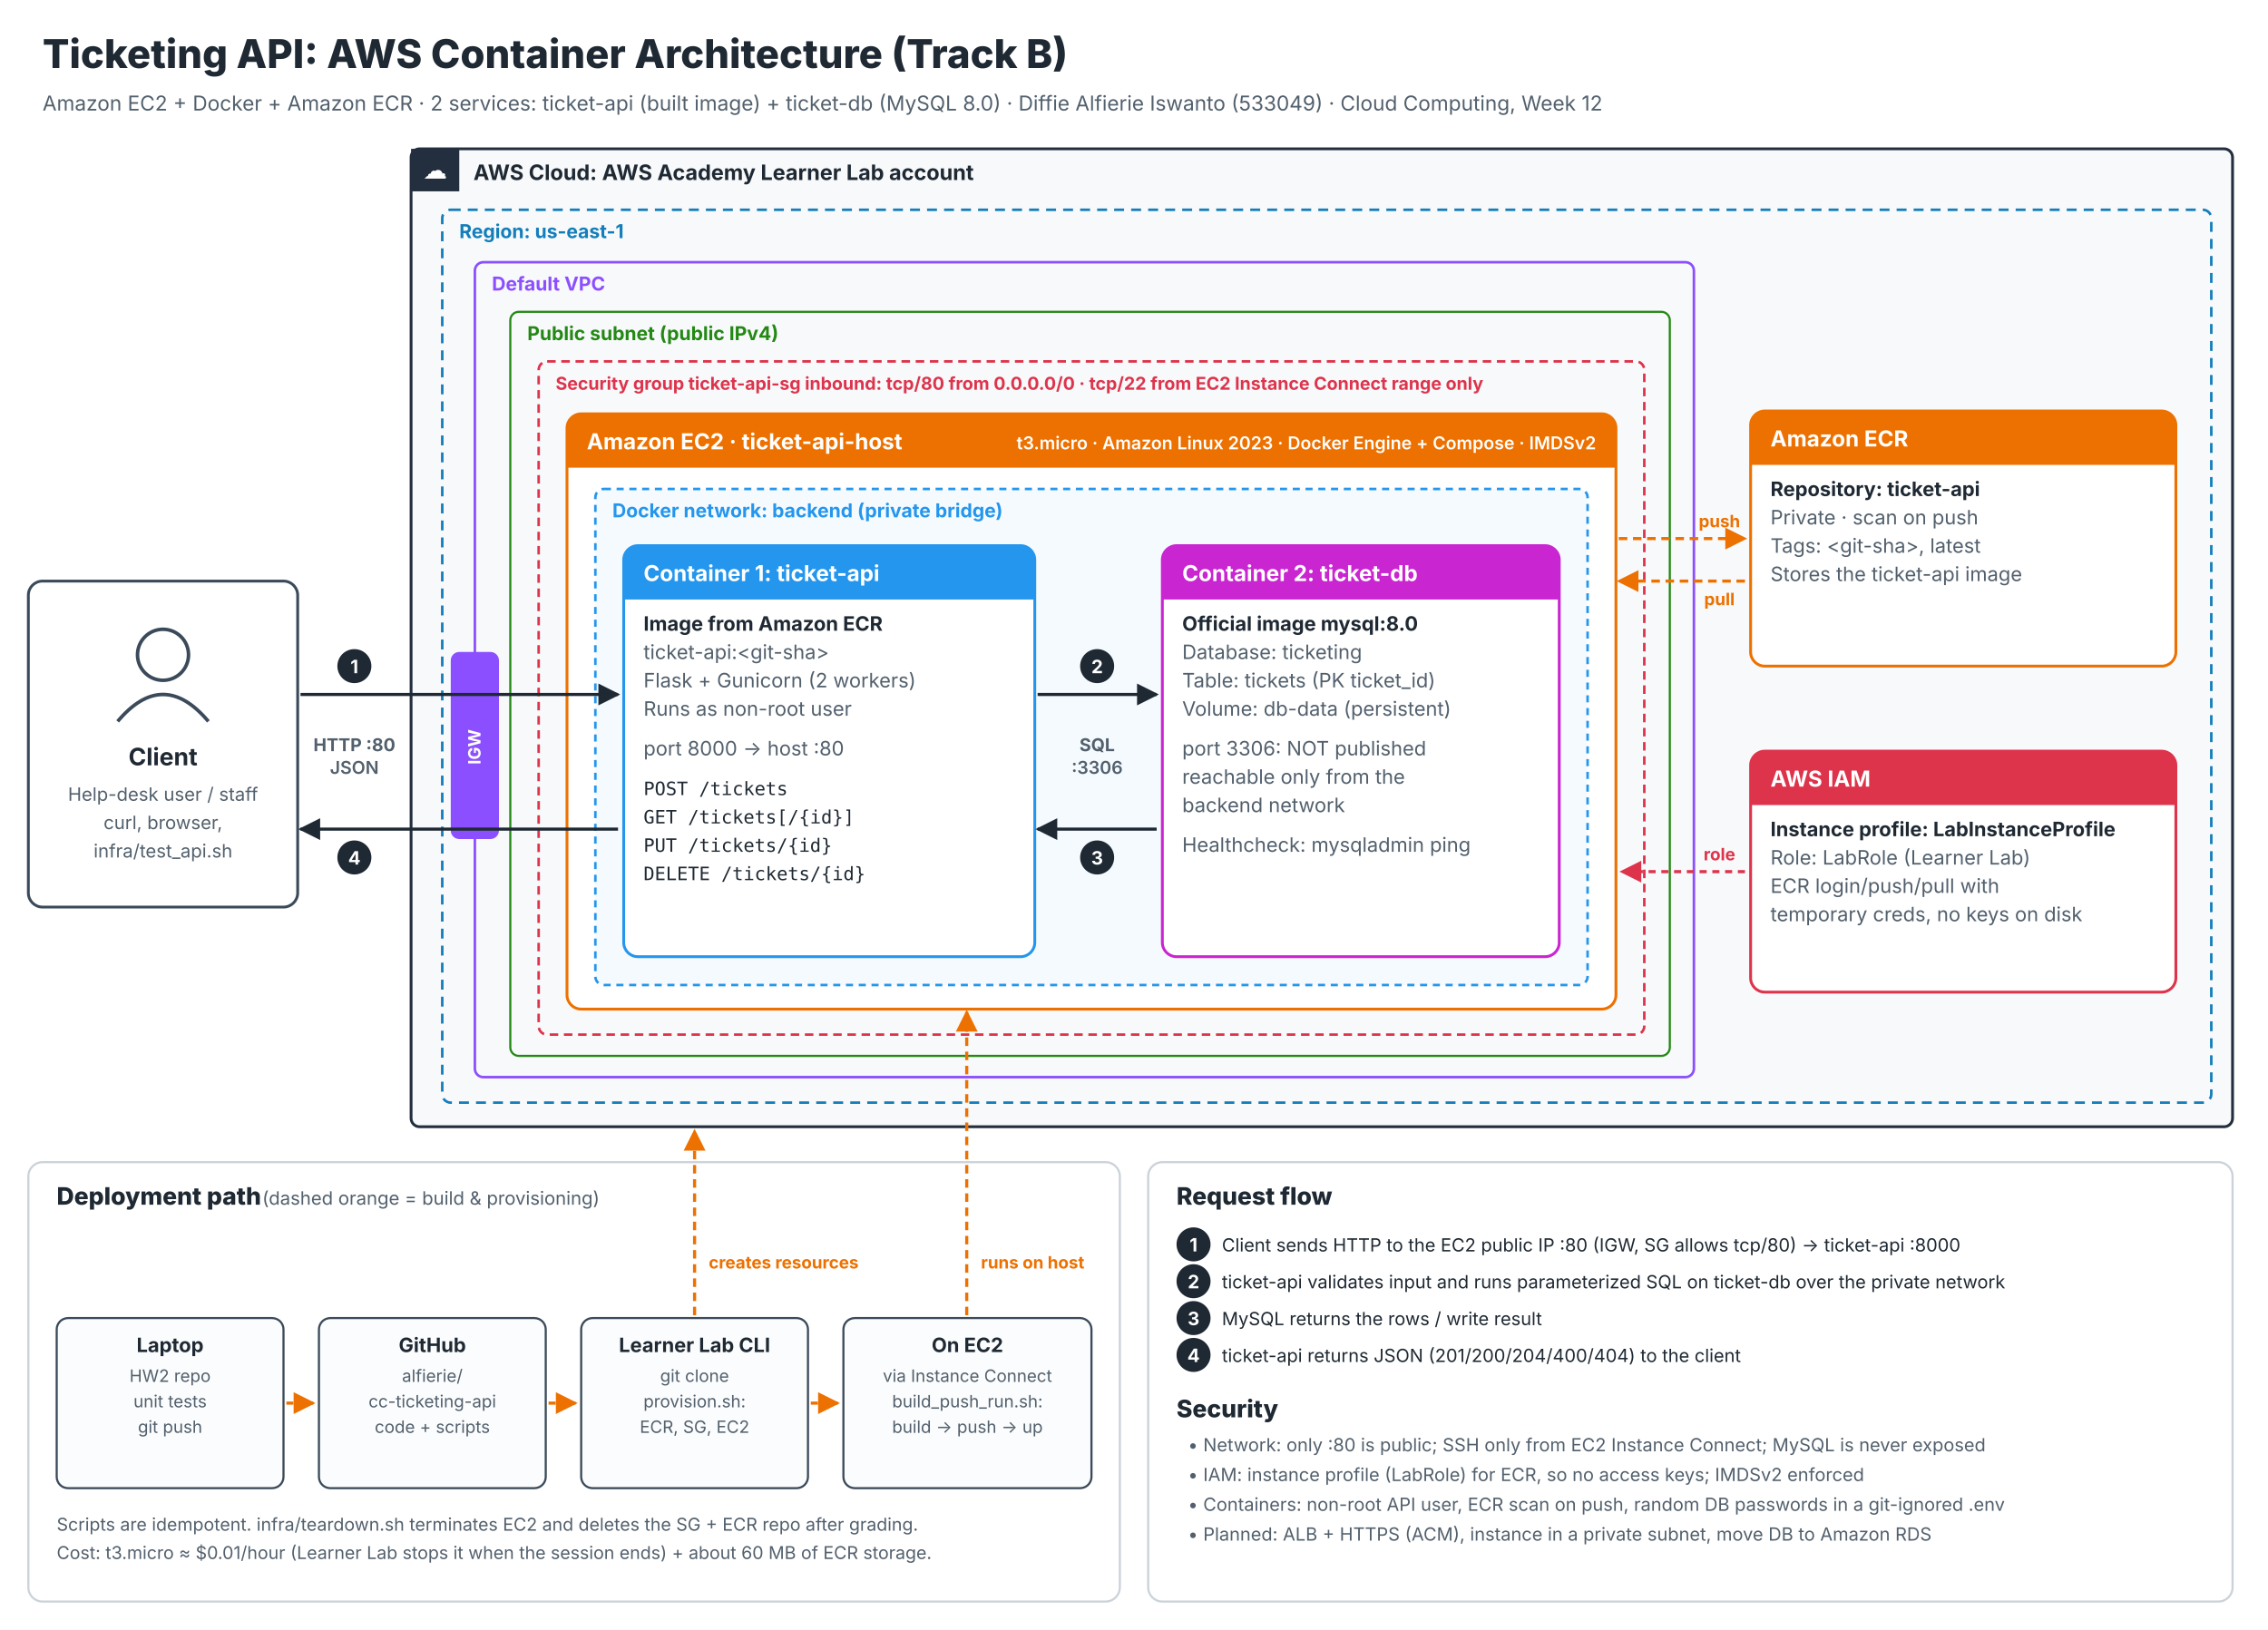
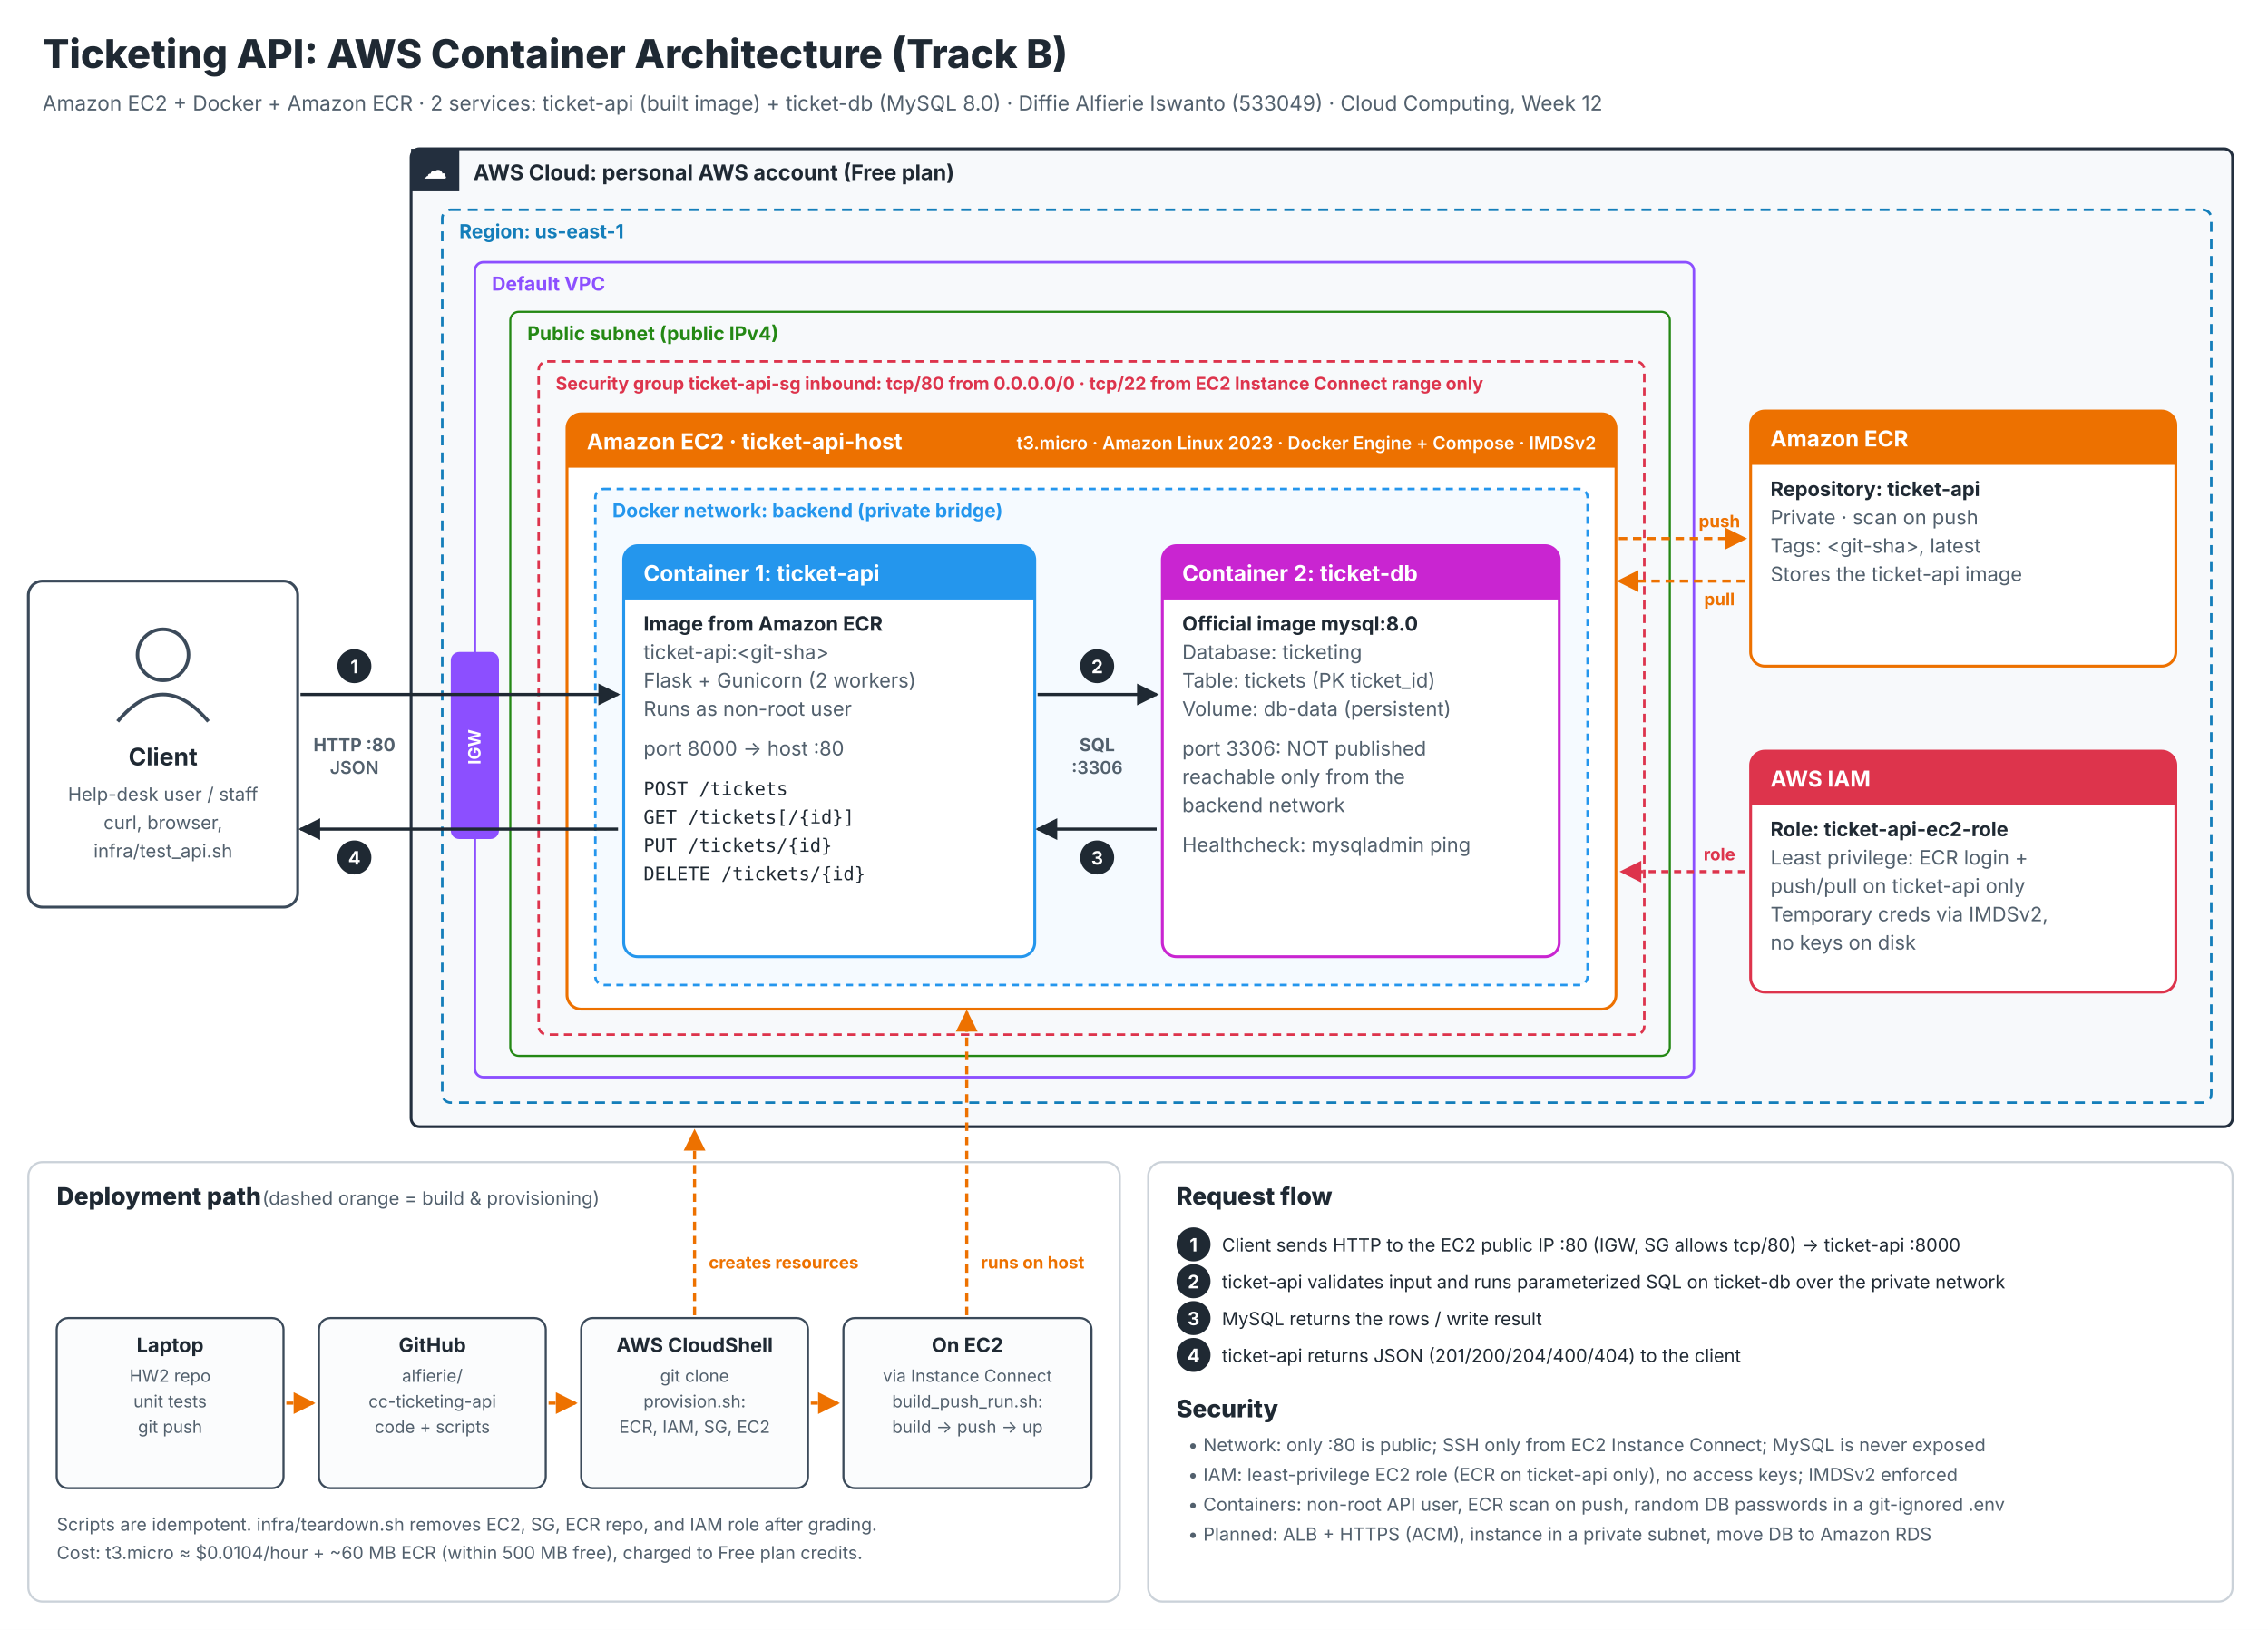
<svg xmlns="http://www.w3.org/2000/svg" width="1600" height="1150" viewBox="0 0 1600 1150">
  <defs>
    <marker id="ah-1f2933" viewBox="0 0 10 10" refX="9" refY="5" markerWidth="7" markerHeight="7" orient="auto-start-reverse">
      <path d="M0 0 L10 5 L0 10 z" fill="#1f2933" />
    </marker>
    <marker id="ah-DD344C" viewBox="0 0 10 10" refX="9" refY="5" markerWidth="7" markerHeight="7" orient="auto-start-reverse">
      <path d="M0 0 L10 5 L0 10 z" fill="#DD344C" />
    </marker>
    <marker id="ah-ED7100" viewBox="0 0 10 10" refX="9" refY="5" markerWidth="7" markerHeight="7" orient="auto-start-reverse">
      <path d="M0 0 L10 5 L0 10 z" fill="#ED7100" />
    </marker>
    <marker id="ah-2496ED" viewBox="0 0 10 10" refX="9" refY="5" markerWidth="7" markerHeight="7" orient="auto-start-reverse">
      <path d="M0 0 L10 5 L0 10 z" fill="#2496ED" />
    </marker>
  </defs>
  <rect width="1600" height="1150" fill="#fff" />
  <text x="30" y="48" font-family="Inter, DejaVu Sans, sans-serif" font-size="28" font-weight="800" fill="#1f2933" text-anchor="start">Ticketing API: AWS Container Architecture (Track B)</text>
  <text x="30" y="78" font-family="Inter, DejaVu Sans, sans-serif" font-size="14.5" font-weight="400" fill="#52606d" text-anchor="start">Amazon EC2 + Docker + Amazon ECR  ·  2 services: ticket-api (built image) + ticket-db (MySQL 8.0)  ·  Diffie Alfierie Iswanto (533049)  ·  Cloud Computing, Week 12</text>
  <rect x="290" y="105" width="1285" height="690" rx="6" fill="#f7f9fb" stroke="#232f3e" stroke-width="2" />
  <rect x="290" y="105" width="34" height="30" fill="#232f3e" />
  <text x="307" y="126" font-family="DejaVu Sans" font-size="17" font-weight="700" fill="#fff" text-anchor="middle">☁</text>
-   <text x="334" y="127" font-family="Inter, DejaVu Sans, sans-serif" font-size="15" font-weight="700" fill="#1f2933" text-anchor="start">AWS Cloud: AWS Academy Learner Lab account</text>
+   <text x="334" y="127" font-family="Inter, DejaVu Sans, sans-serif" font-size="15" font-weight="700" fill="#1f2933" text-anchor="start">AWS Cloud: personal AWS account (Free plan)</text>
  <rect x="312" y="148" width="1248" height="630" rx="6" fill="none" stroke="#147EBA" stroke-width="1.8" stroke-dasharray="7 5" />
  <text x="324" y="168" font-family="Inter, DejaVu Sans, sans-serif" font-size="13.5" font-weight="700" fill="#147EBA" text-anchor="start">Region: us-east-1</text>
  <rect x="335" y="185" width="860" height="575" rx="6" fill="none" stroke="#8C4FFF" stroke-width="1.8" stroke-dasharray="" />
  <text x="347" y="205" font-family="Inter, DejaVu Sans, sans-serif" font-size="13.5" font-weight="700" fill="#8C4FFF" text-anchor="start">Default VPC</text>
  <rect x="360" y="220" width="818" height="525" rx="6" fill="none" stroke="#248814" stroke-width="1.5" stroke-dasharray="" />
  <text x="372" y="240" font-family="Inter, DejaVu Sans, sans-serif" font-size="13.5" font-weight="700" fill="#248814" text-anchor="start">Public subnet (public IPv4)</text>
  <rect x="380" y="255" width="780" height="475" rx="6" fill="none" stroke="#DD344C" stroke-width="1.8" stroke-dasharray="6 4" />
  <text x="392" y="275" font-family="Inter, DejaVu Sans, sans-serif" font-size="12.5" font-weight="700" fill="#DD344C" text-anchor="start">Security group ticket-api-sg   inbound: tcp/80 from 0.0.0.0/0 · tcp/22 from EC2 Instance Connect range only</text>
  <rect x="400" y="292" width="740" height="420" rx="10" fill="#fff" stroke="#ED7100" stroke-width="2" />
  <path d="M400 302 a10 10 0 0 1 10 -10 h720 a10 10 0 0 1 10 10 v28 h-740 z" fill="#ED7100" />
  <text x="414" y="317" font-family="Inter, DejaVu Sans, sans-serif" font-size="15.5" font-weight="700" fill="#fff" text-anchor="start">Amazon EC2 · ticket-api-host</text>
  <text x="1126" y="317" font-family="Inter, DejaVu Sans, sans-serif" font-size="12.5" font-weight="600" fill="#fff" text-anchor="end">t3.micro · Amazon Linux 2023 · Docker Engine + Compose · IMDSv2</text>
  <rect x="420" y="345" width="700" height="350" rx="6" fill="#f5faff" stroke="#2496ED" stroke-width="1.8" stroke-dasharray="5 4" />
  <text x="432" y="365" font-family="Inter, DejaVu Sans, sans-serif" font-size="13.5" font-weight="700" fill="#2496ED" text-anchor="start">Docker network: backend (private bridge)</text>
  <rect x="440" y="385" width="290" height="290" rx="10" fill="#fff" stroke="#2496ED" stroke-width="2" />
  <path d="M440 395 a10 10 0 0 1 10 -10 h270 a10 10 0 0 1 10 10 v28 h-290 z" fill="#2496ED" />
  <text x="454" y="410" font-family="Inter, DejaVu Sans, sans-serif" font-size="15.5" font-weight="700" fill="#fff" text-anchor="start">Container 1: ticket-api</text>
  <text x="454" y="445" font-family="Inter, DejaVu Sans, sans-serif" font-size="14" font-weight="700" fill="#1f2933" text-anchor="start">Image from Amazon ECR</text>
  <text x="454" y="465" font-family="Inter, DejaVu Sans, sans-serif" font-size="14" font-weight="400" fill="#52606d" text-anchor="start">ticket-api:&lt;git-sha&gt;</text>
  <text x="454" y="485" font-family="Inter, DejaVu Sans, sans-serif" font-size="14" font-weight="400" fill="#52606d" text-anchor="start">Flask + Gunicorn (2 workers)</text>
  <text x="454" y="505" font-family="Inter, DejaVu Sans, sans-serif" font-size="14" font-weight="400" fill="#52606d" text-anchor="start">Runs as non-root user</text>
  <text x="454" y="533" font-family="Inter, DejaVu Sans, sans-serif" font-size="14" font-weight="400" fill="#52606d" text-anchor="start">port 8000 → host :80</text>
  <text x="454" y="561" font-family="DejaVu Sans Mono, monospace" font-size="13" font-weight="400" fill="#1f2933" text-anchor="start">POST   /tickets</text>
  <text x="454" y="581" font-family="DejaVu Sans Mono, monospace" font-size="13" font-weight="400" fill="#1f2933" text-anchor="start">GET    /tickets[/{id}]</text>
  <text x="454" y="601" font-family="DejaVu Sans Mono, monospace" font-size="13" font-weight="400" fill="#1f2933" text-anchor="start">PUT    /tickets/{id}</text>
  <text x="454" y="621" font-family="DejaVu Sans Mono, monospace" font-size="13" font-weight="400" fill="#1f2933" text-anchor="start">DELETE /tickets/{id}</text>
  <rect x="820" y="385" width="280" height="290" rx="10" fill="#fff" stroke="#C925D1" stroke-width="2" />
  <path d="M820 395 a10 10 0 0 1 10 -10 h260 a10 10 0 0 1 10 10 v28 h-280 z" fill="#C925D1" />
  <text x="834" y="410" font-family="Inter, DejaVu Sans, sans-serif" font-size="15.5" font-weight="700" fill="#fff" text-anchor="start">Container 2: ticket-db</text>
  <text x="834" y="445" font-family="Inter, DejaVu Sans, sans-serif" font-size="14" font-weight="700" fill="#1f2933" text-anchor="start">Official image mysql:8.0</text>
  <text x="834" y="465" font-family="Inter, DejaVu Sans, sans-serif" font-size="14" font-weight="400" fill="#52606d" text-anchor="start">Database: ticketing</text>
  <text x="834" y="485" font-family="Inter, DejaVu Sans, sans-serif" font-size="14" font-weight="400" fill="#52606d" text-anchor="start">Table: tickets (PK ticket_id)</text>
  <text x="834" y="505" font-family="Inter, DejaVu Sans, sans-serif" font-size="14" font-weight="400" fill="#52606d" text-anchor="start">Volume: db-data (persistent)</text>
  <text x="834" y="533" font-family="Inter, DejaVu Sans, sans-serif" font-size="14" font-weight="400" fill="#52606d" text-anchor="start">port 3306: NOT published</text>
  <text x="834" y="553" font-family="Inter, DejaVu Sans, sans-serif" font-size="14" font-weight="400" fill="#52606d" text-anchor="start">reachable only from the</text>
  <text x="834" y="573" font-family="Inter, DejaVu Sans, sans-serif" font-size="14" font-weight="400" fill="#52606d" text-anchor="start">backend network</text>
  <text x="834" y="601" font-family="Inter, DejaVu Sans, sans-serif" font-size="14" font-weight="400" fill="#52606d" text-anchor="start">Healthcheck: mysqladmin ping</text>
  <rect x="318" y="460" width="34" height="132" rx="6" fill="#8C4FFF" />
  <text x="335" y="531" font-family="Inter, DejaVu Sans, sans-serif" font-size="12" font-weight="700" fill="#fff" text-anchor="middle" transform="rotate(-90 335 527)">IGW</text>
  <rect x="1235" y="290" width="300" height="180" rx="10" fill="#fff" stroke="#ED7100" stroke-width="2" />
  <path d="M1235 300 a10 10 0 0 1 10 -10 h280 a10 10 0 0 1 10 10 v28 h-300 z" fill="#ED7100" />
  <text x="1249" y="315" font-family="Inter, DejaVu Sans, sans-serif" font-size="15.5" font-weight="700" fill="#fff" text-anchor="start">Amazon ECR</text>
  <text x="1249" y="350" font-family="Inter, DejaVu Sans, sans-serif" font-size="14" font-weight="700" fill="#1f2933" text-anchor="start">Repository: ticket-api</text>
  <text x="1249" y="370" font-family="Inter, DejaVu Sans, sans-serif" font-size="14" font-weight="400" fill="#52606d" text-anchor="start">Private · scan on push</text>
  <text x="1249" y="390" font-family="Inter, DejaVu Sans, sans-serif" font-size="14" font-weight="400" fill="#52606d" text-anchor="start">Tags: &lt;git-sha&gt;, latest</text>
  <text x="1249" y="410" font-family="Inter, DejaVu Sans, sans-serif" font-size="14" font-weight="400" fill="#52606d" text-anchor="start">Stores the ticket-api image</text>
  <rect x="1235" y="530" width="300" height="170" rx="10" fill="#fff" stroke="#DD344C" stroke-width="2" />
  <path d="M1235 540 a10 10 0 0 1 10 -10 h280 a10 10 0 0 1 10 10 v28 h-300 z" fill="#DD344C" />
  <text x="1249" y="555" font-family="Inter, DejaVu Sans, sans-serif" font-size="15.5" font-weight="700" fill="#fff" text-anchor="start">AWS IAM</text>
-   <text x="1249" y="590" font-family="Inter, DejaVu Sans, sans-serif" font-size="14" font-weight="700" fill="#1f2933" text-anchor="start">Instance profile: LabInstanceProfile</text>
-   <text x="1249" y="610" font-family="Inter, DejaVu Sans, sans-serif" font-size="14" font-weight="400" fill="#52606d" text-anchor="start">Role: LabRole (Learner Lab)</text>
-   <text x="1249" y="630" font-family="Inter, DejaVu Sans, sans-serif" font-size="14" font-weight="400" fill="#52606d" text-anchor="start">ECR login/push/pull with</text>
-   <text x="1249" y="650" font-family="Inter, DejaVu Sans, sans-serif" font-size="14" font-weight="400" fill="#52606d" text-anchor="start">temporary creds, no keys on disk</text>
+   <text x="1249" y="590" font-family="Inter, DejaVu Sans, sans-serif" font-size="14" font-weight="700" fill="#1f2933" text-anchor="start">Role: ticket-api-ec2-role</text>
+   <text x="1249" y="610" font-family="Inter, DejaVu Sans, sans-serif" font-size="14" font-weight="400" fill="#52606d" text-anchor="start">Least privilege: ECR login +</text>
+   <text x="1249" y="630" font-family="Inter, DejaVu Sans, sans-serif" font-size="14" font-weight="400" fill="#52606d" text-anchor="start">push/pull on ticket-api only</text>
+   <text x="1249" y="650" font-family="Inter, DejaVu Sans, sans-serif" font-size="14" font-weight="400" fill="#52606d" text-anchor="start">Temporary creds via IMDSv2,</text>
+   <text x="1249" y="670" font-family="Inter, DejaVu Sans, sans-serif" font-size="14" font-weight="400" fill="#52606d" text-anchor="start">no keys on disk</text>
  <rect x="20" y="410" width="190" height="230" rx="10" fill="#fff" stroke="#3b4a5a" stroke-width="2" />
  <circle cx="115" cy="462" r="18" fill="none" stroke="#3b4a5a" stroke-width="2.5" />
  <path d="M83 509 q32 -38 64 0" fill="none" stroke="#3b4a5a" stroke-width="2.5" />
  <text x="115" y="540" font-family="Inter, DejaVu Sans, sans-serif" font-size="17" font-weight="700" fill="#1f2933" text-anchor="middle">Client</text>
  <text x="115" y="565" font-family="Inter, DejaVu Sans, sans-serif" font-size="13" font-weight="400" fill="#52606d" text-anchor="middle">Help-desk user / staff</text>
  <text x="115" y="585" font-family="Inter, DejaVu Sans, sans-serif" font-size="13" font-weight="400" fill="#52606d" text-anchor="middle">curl, browser,</text>
  <text x="115" y="605" font-family="Inter, DejaVu Sans, sans-serif" font-size="13" font-weight="400" fill="#52606d" text-anchor="middle">infra/test_api.sh</text>
  <path d="M212 490 L436 490" fill="none" stroke="#1f2933" stroke-width="2.2" marker-end="url(#ah-1f2933)" />
  <circle cx="250" cy="470" r="12" fill="#1f2933" />
  <text x="250" y="475" font-family="Inter, DejaVu Sans, sans-serif" font-size="13" font-weight="700" fill="#fff" text-anchor="middle">1</text>
  <path d="M436 585 L212 585" fill="none" stroke="#1f2933" stroke-width="2.2" marker-end="url(#ah-1f2933)" />
  <circle cx="250" cy="605" r="12" fill="#1f2933" />
  <text x="250" y="610" font-family="Inter, DejaVu Sans, sans-serif" font-size="13" font-weight="700" fill="#fff" text-anchor="middle">4</text>
  <text x="250" y="530" font-family="Inter, DejaVu Sans, sans-serif" font-size="12.5" font-weight="700" fill="#52606d" text-anchor="middle">HTTP :80</text>
  <text x="250" y="546" font-family="Inter, DejaVu Sans, sans-serif" font-size="12.5" font-weight="600" fill="#52606d" text-anchor="middle">JSON</text>
  <path d="M732 490 L816 490" fill="none" stroke="#1f2933" stroke-width="2.2" marker-end="url(#ah-1f2933)" />
  <circle cx="774" cy="470" r="12" fill="#1f2933" />
  <text x="774" y="475" font-family="Inter, DejaVu Sans, sans-serif" font-size="13" font-weight="700" fill="#fff" text-anchor="middle">2</text>
  <path d="M816 585 L732 585" fill="none" stroke="#1f2933" stroke-width="2.2" marker-end="url(#ah-1f2933)" />
  <circle cx="774" cy="605" r="12" fill="#1f2933" />
  <text x="774" y="610" font-family="Inter, DejaVu Sans, sans-serif" font-size="13" font-weight="700" fill="#fff" text-anchor="middle">3</text>
  <text x="774" y="530" font-family="Inter, DejaVu Sans, sans-serif" font-size="12.5" font-weight="700" fill="#52606d" text-anchor="middle">SQL</text>
  <text x="774" y="546" font-family="Inter, DejaVu Sans, sans-serif" font-size="12.5" font-weight="600" fill="#52606d" text-anchor="middle">:3306</text>
  <path d="M1142 380 L1231 380" fill="none" stroke="#ED7100" stroke-width="2.2" stroke-dasharray="6 4" marker-end="url(#ah-ED7100)" />
  <path d="M1231 410 L1142 410" fill="none" stroke="#ED7100" stroke-width="2.2" stroke-dasharray="6 4" marker-end="url(#ah-ED7100)" />
  <text x="1213" y="372" font-family="Inter, DejaVu Sans, sans-serif" font-size="12" font-weight="700" fill="#ED7100" text-anchor="middle">push</text>
  <text x="1213" y="427" font-family="Inter, DejaVu Sans, sans-serif" font-size="12" font-weight="700" fill="#ED7100" text-anchor="middle">pull</text>
  <path d="M1231 615 L1144 615" fill="none" stroke="#DD344C" stroke-width="2.2" stroke-dasharray="5 4" marker-end="url(#ah-DD344C)" />
  <text x="1213" y="607" font-family="Inter, DejaVu Sans, sans-serif" font-size="12" font-weight="700" fill="#DD344C" text-anchor="middle">role</text>
  <rect x="20" y="820" width="770" height="310" rx="10" fill="#fff" stroke="#cbd2d9" stroke-width="1.5" />
  <text x="40" y="850" font-family="Inter, DejaVu Sans, sans-serif" font-size="17" font-weight="800" fill="#1f2933" text-anchor="start">Deployment path</text>
  <text x="185" y="850" font-family="Inter, DejaVu Sans, sans-serif" font-size="13" font-weight="400" fill="#52606d" text-anchor="start">(dashed orange = build &amp; provisioning)</text>
  <rect x="40" y="930" width="160" height="120" rx="8" fill="#fbfcfd" stroke="#3b4a5a" stroke-width="1.5" />
  <text x="120.0" y="954" font-family="Inter, DejaVu Sans, sans-serif" font-size="14" font-weight="700" fill="#1f2933" text-anchor="middle">Laptop</text>
  <text x="120.0" y="975" font-family="Inter, DejaVu Sans, sans-serif" font-size="12" font-weight="400" fill="#52606d" text-anchor="middle">HW2 repo</text>
  <text x="120.0" y="993" font-family="Inter, DejaVu Sans, sans-serif" font-size="12" font-weight="400" fill="#52606d" text-anchor="middle">unit tests</text>
  <text x="120.0" y="1011" font-family="Inter, DejaVu Sans, sans-serif" font-size="12" font-weight="400" fill="#52606d" text-anchor="middle">git push</text>
  <rect x="225" y="930" width="160" height="120" rx="8" fill="#fbfcfd" stroke="#3b4a5a" stroke-width="1.5" />
  <text x="305.0" y="954" font-family="Inter, DejaVu Sans, sans-serif" font-size="14" font-weight="700" fill="#1f2933" text-anchor="middle">GitHub</text>
  <text x="305.0" y="975" font-family="Inter, DejaVu Sans, sans-serif" font-size="12" font-weight="400" fill="#52606d" text-anchor="middle">alfierie/</text>
  <text x="305.0" y="993" font-family="Inter, DejaVu Sans, sans-serif" font-size="12" font-weight="400" fill="#52606d" text-anchor="middle">cc-ticketing-api</text>
  <text x="305.0" y="1011" font-family="Inter, DejaVu Sans, sans-serif" font-size="12" font-weight="400" fill="#52606d" text-anchor="middle">code + scripts</text>
  <rect x="410" y="930" width="160" height="120" rx="8" fill="#fbfcfd" stroke="#3b4a5a" stroke-width="1.5" />
-   <text x="490.0" y="954" font-family="Inter, DejaVu Sans, sans-serif" font-size="14" font-weight="700" fill="#1f2933" text-anchor="middle">Learner Lab CLI</text>
+   <text x="490.0" y="954" font-family="Inter, DejaVu Sans, sans-serif" font-size="14" font-weight="700" fill="#1f2933" text-anchor="middle">AWS CloudShell</text>
  <text x="490.0" y="975" font-family="Inter, DejaVu Sans, sans-serif" font-size="12" font-weight="400" fill="#52606d" text-anchor="middle">git clone</text>
  <text x="490.0" y="993" font-family="Inter, DejaVu Sans, sans-serif" font-size="12" font-weight="400" fill="#52606d" text-anchor="middle">provision.sh:</text>
-   <text x="490.0" y="1011" font-family="Inter, DejaVu Sans, sans-serif" font-size="12" font-weight="400" fill="#52606d" text-anchor="middle">ECR, SG, EC2</text>
+   <text x="490.0" y="1011" font-family="Inter, DejaVu Sans, sans-serif" font-size="12" font-weight="400" fill="#52606d" text-anchor="middle">ECR, IAM, SG, EC2</text>
  <rect x="595" y="930" width="175" height="120" rx="8" fill="#fbfcfd" stroke="#3b4a5a" stroke-width="1.5" />
  <text x="682.5" y="954" font-family="Inter, DejaVu Sans, sans-serif" font-size="14" font-weight="700" fill="#1f2933" text-anchor="middle">On EC2</text>
  <text x="682.5" y="975" font-family="Inter, DejaVu Sans, sans-serif" font-size="12" font-weight="400" fill="#52606d" text-anchor="middle">via Instance Connect</text>
  <text x="682.5" y="993" font-family="Inter, DejaVu Sans, sans-serif" font-size="12" font-weight="400" fill="#52606d" text-anchor="middle">build_push_run.sh:</text>
  <text x="682.5" y="1011" font-family="Inter, DejaVu Sans, sans-serif" font-size="12" font-weight="400" fill="#52606d" text-anchor="middle">build → push → up</text>
  <path d="M202 990 L221 990" fill="none" stroke="#ED7100" stroke-width="2.2" stroke-dasharray="5 3" marker-end="url(#ah-ED7100)" />
  <path d="M387 990 L406 990" fill="none" stroke="#ED7100" stroke-width="2.2" stroke-dasharray="5 3" marker-end="url(#ah-ED7100)" />
  <path d="M572 990 L591 990" fill="none" stroke="#ED7100" stroke-width="2.2" stroke-dasharray="5 3" marker-end="url(#ah-ED7100)" />
  <path d="M490 928 L490 798" fill="none" stroke="#ED7100" stroke-width="2.2" stroke-dasharray="6 4" marker-end="url(#ah-ED7100)" />
  <text x="500" y="895" font-family="Inter, DejaVu Sans, sans-serif" font-size="12" font-weight="700" fill="#ED7100" text-anchor="start">creates resources</text>
  <path d="M682 928 L682 714" fill="none" stroke="#ED7100" stroke-width="2.2" stroke-dasharray="6 4" marker-end="url(#ah-ED7100)" />
  <text x="692" y="895" font-family="Inter, DejaVu Sans, sans-serif" font-size="12" font-weight="700" fill="#ED7100" text-anchor="start">runs on host</text>
-   <text x="40" y="1080" font-family="Inter, DejaVu Sans, sans-serif" font-size="12.5" font-weight="400" fill="#52606d" text-anchor="start">Scripts are idempotent. infra/teardown.sh terminates EC2 and deletes the SG + ECR repo after grading.</text>
-   <text x="40" y="1100" font-family="Inter, DejaVu Sans, sans-serif" font-size="12.5" font-weight="400" fill="#52606d" text-anchor="start">Cost: t3.micro ≈ $0.01/hour (Learner Lab stops it when the session ends) + about 60 MB of ECR storage.</text>
+   <text x="40" y="1080" font-family="Inter, DejaVu Sans, sans-serif" font-size="12.5" font-weight="400" fill="#52606d" text-anchor="start">Scripts are idempotent. infra/teardown.sh removes EC2, SG, ECR repo, and IAM role after grading.</text>
+   <text x="40" y="1100" font-family="Inter, DejaVu Sans, sans-serif" font-size="12.5" font-weight="400" fill="#52606d" text-anchor="start">Cost: t3.micro ≈ $0.0104/hour + ~60 MB ECR (within 500 MB free), charged to Free plan credits.</text>
  <rect x="810" y="820" width="765" height="310" rx="10" fill="#fff" stroke="#cbd2d9" stroke-width="1.5" />
  <text x="830" y="850" font-family="Inter, DejaVu Sans, sans-serif" font-size="17" font-weight="800" fill="#1f2933" text-anchor="start">Request flow</text>
  <circle cx="842" cy="878" r="12" fill="#1f2933" />
  <text x="842" y="883" font-family="Inter, DejaVu Sans, sans-serif" font-size="13" font-weight="700" fill="#fff" text-anchor="middle">1</text>
  <text x="862" y="883" font-family="Inter, DejaVu Sans, sans-serif" font-size="12.8" font-weight="400" fill="#1f2933" text-anchor="start">Client sends HTTP to the EC2 public IP :80 (IGW, SG allows tcp/80) → ticket-api :8000</text>
  <circle cx="842" cy="904" r="12" fill="#1f2933" />
  <text x="842" y="909" font-family="Inter, DejaVu Sans, sans-serif" font-size="13" font-weight="700" fill="#fff" text-anchor="middle">2</text>
  <text x="862" y="909" font-family="Inter, DejaVu Sans, sans-serif" font-size="12.8" font-weight="400" fill="#1f2933" text-anchor="start">ticket-api validates input and runs parameterized SQL on ticket-db over the private network</text>
  <circle cx="842" cy="930" r="12" fill="#1f2933" />
  <text x="842" y="935" font-family="Inter, DejaVu Sans, sans-serif" font-size="13" font-weight="700" fill="#fff" text-anchor="middle">3</text>
  <text x="862" y="935" font-family="Inter, DejaVu Sans, sans-serif" font-size="12.8" font-weight="400" fill="#1f2933" text-anchor="start">MySQL returns the rows / write result</text>
  <circle cx="842" cy="956" r="12" fill="#1f2933" />
  <text x="842" y="961" font-family="Inter, DejaVu Sans, sans-serif" font-size="13" font-weight="700" fill="#fff" text-anchor="middle">4</text>
  <text x="862" y="961" font-family="Inter, DejaVu Sans, sans-serif" font-size="12.8" font-weight="400" fill="#1f2933" text-anchor="start">ticket-api returns JSON (201/200/204/400/404) to the client</text>
  <text x="830" y="1000" font-family="Inter, DejaVu Sans, sans-serif" font-size="17" font-weight="800" fill="#1f2933" text-anchor="start">Security</text>
  <text x="838" y="1024" font-family="Inter, DejaVu Sans, sans-serif" font-size="12.8" font-weight="400" fill="#52606d" text-anchor="start">• Network: only :80 is public; SSH only from EC2 Instance Connect; MySQL is never exposed</text>
-   <text x="838" y="1045" font-family="Inter, DejaVu Sans, sans-serif" font-size="12.8" font-weight="400" fill="#52606d" text-anchor="start">• IAM: instance profile (LabRole) for ECR, so no access keys; IMDSv2 enforced</text>
+   <text x="838" y="1045" font-family="Inter, DejaVu Sans, sans-serif" font-size="12.8" font-weight="400" fill="#52606d" text-anchor="start">• IAM: least-privilege EC2 role (ECR on ticket-api only), no access keys; IMDSv2 enforced</text>
  <text x="838" y="1066" font-family="Inter, DejaVu Sans, sans-serif" font-size="12.8" font-weight="400" fill="#52606d" text-anchor="start">• Containers: non-root API user, ECR scan on push, random DB passwords in a git-ignored .env</text>
  <text x="838" y="1087" font-family="Inter, DejaVu Sans, sans-serif" font-size="12.8" font-weight="400" fill="#52606d" text-anchor="start">• Planned: ALB + HTTPS (ACM), instance in a private subnet, move DB to Amazon RDS</text>
</svg>
